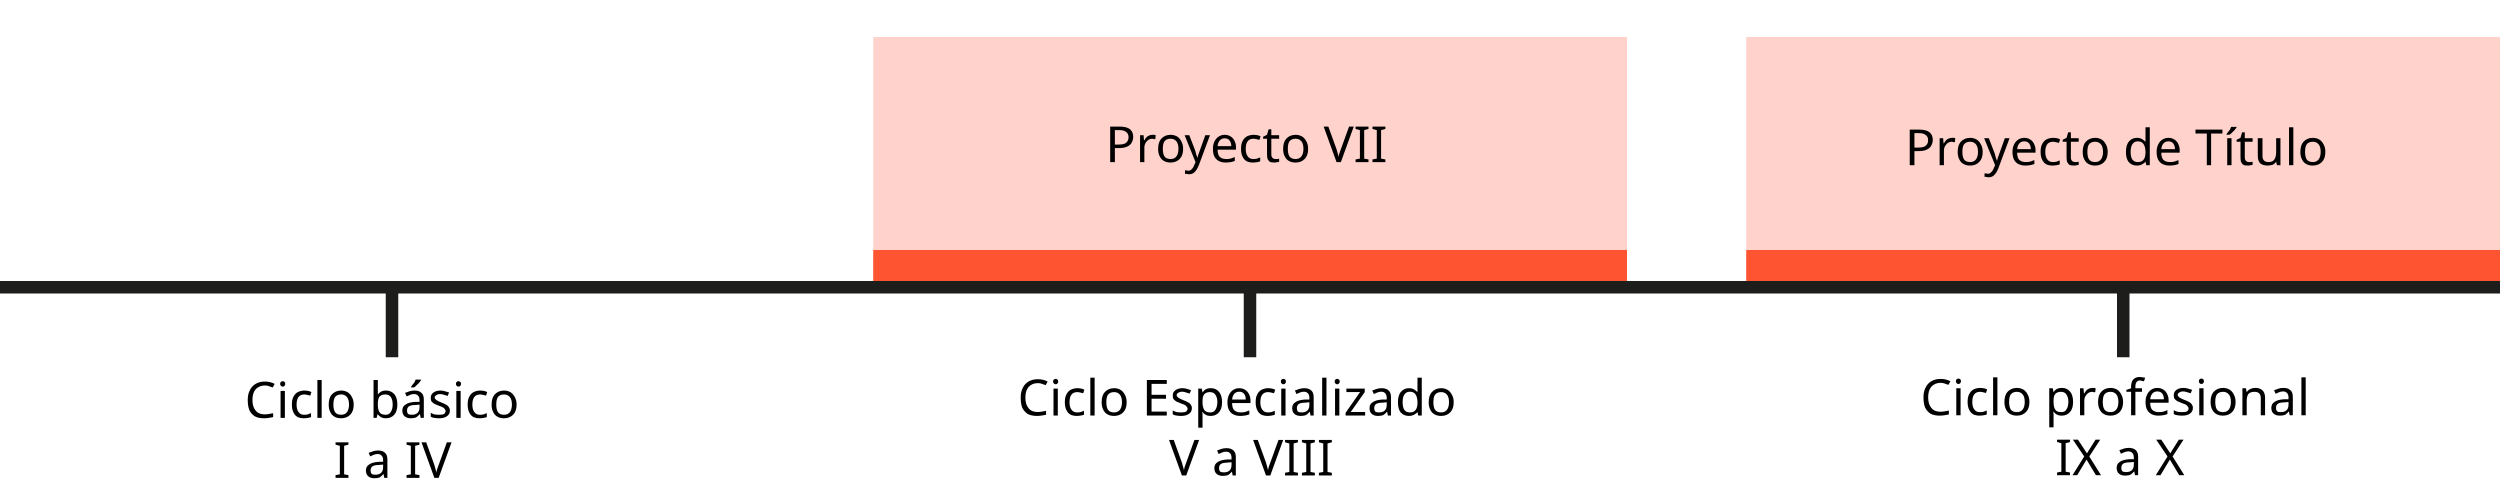
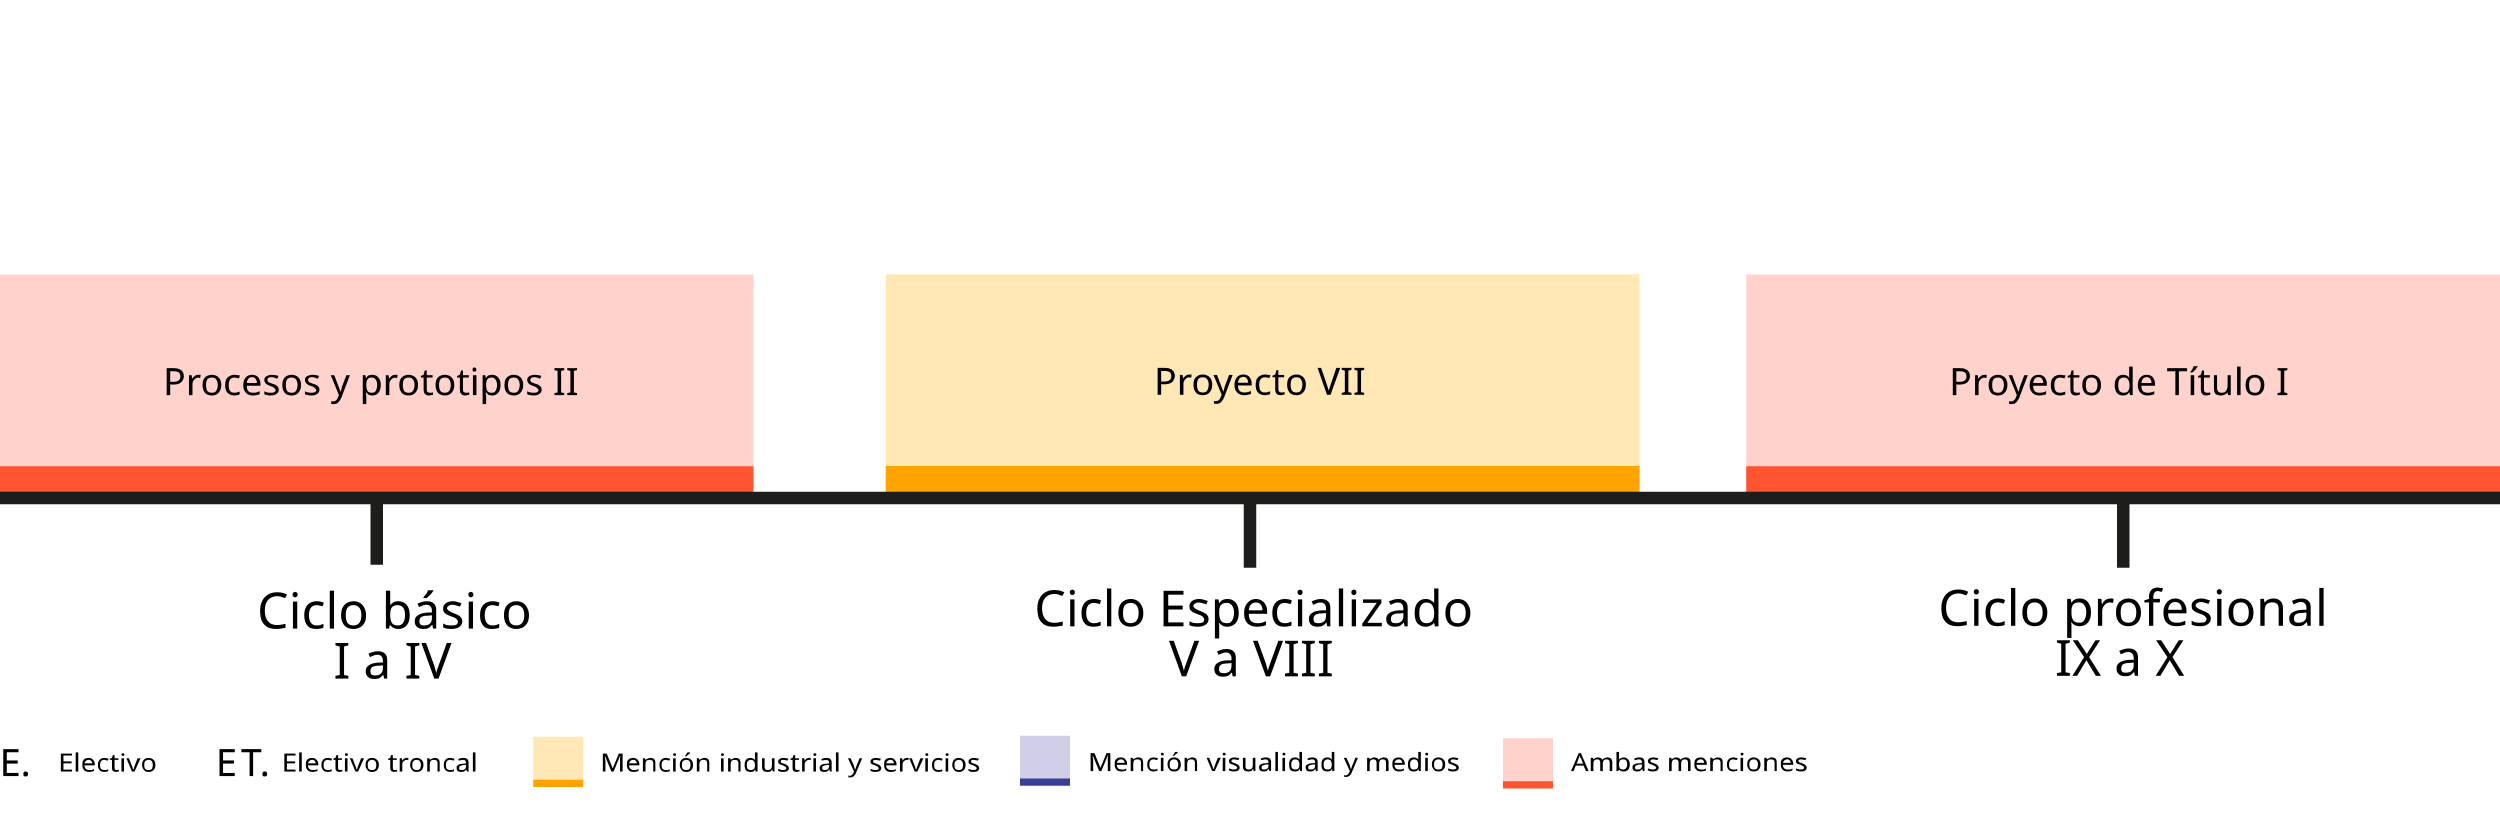
- <svg xmlns="http://www.w3.org/2000/svg" version="1.1" id="Capa_1" x="0px" y="0px" viewBox="0 0 100 20" style="enable-background:new 0 0 100 20;" xml:space="preserve">
+ <svg xmlns="http://www.w3.org/2000/svg" version="1.1" id="Capa_1" x="0px" y="0px" viewBox="0 0 100 32.83" style="enable-background:new 0 0 100 32.83;" xml:space="preserve">
  <style type="text/css">
- 	.st0{fill:none;stroke:#1D1D1B;stroke-width:0.5;stroke-miterlimit:10;}
- 	.st1{fill:#FFD3CC;}
- 	.st2{fill:#FF5432;}
- 	.st3{fill:#FF5432;stroke:#1D1D1B;stroke-width:0.5;stroke-miterlimit:10;}
+ 	.st0{fill:#FFE7B6;}
+ 	.st1{fill:#FFA300;}
+ 	.st2{fill:#FFD3CC;}
+ 	.st3{fill:#FF5432;}
	.st4{font-family:'Arial-BoldMT';}
- 	.st5{font-size:2px;}
+ 	.st5{font-size:1.5px;}
+ 	.st6{font-family:'ArialMT';}
+ 	.st7{font-size:1px;}
+ 	.st8{fill:#D1CFE8;}
+ 	.st9{fill:#393F95;}
+ 	.st10{fill:none;stroke:#1D1D1B;stroke-width:0.5;stroke-miterlimit:10;}
+ 	.st11{font-size:2px;}
+ 	.st12{font-family:'Arial-ItalicMT';}
</style>
-   <line class="st0" x1="15.68" y1="14.29" x2="15.68" y2="11.49" />
-   <rect x="34.93" y="1.48" class="st1" width="30.15" height="10.01" />
-   <rect x="69.85" y="1.48" class="st1" width="30.15" height="10.01" />
-   <rect x="69.85" y="10" class="st2" width="30.15" height="1.49" />
-   <rect x="34.93" y="10" class="st2" width="30.15" height="1.49" />
-   <line class="st3" x1="0" y1="11.49" x2="100" y2="11.49" />
-   <line class="st0" x1="50" y1="14.29" x2="50" y2="11.49" />
-   <line class="st0" x1="84.93" y1="14.29" x2="84.93" y2="11.49" />
-   <text transform="matrix(1 0 0 1 9.785 16.7155)">
-     <tspan x="0" y="0" class="st4 st5">Ciclo básico</tspan>
-     <tspan x="3.56" y="2.4" class="st4 st5">I a IV</tspan>
-   </text>
-   <text transform="matrix(1 0 0 1 40.7028 16.6214)">
-     <tspan x="0" y="0" class="st4 st5">Ciclo Especializado</tspan>
-     <tspan x="6.06" y="2.4" class="st4 st5">V a VIII</tspan>
-   </text>
-   <text transform="matrix(1 0 0 1 76.8139 16.61)">
-     <tspan x="0" y="0" class="st4 st5">Ciclo profesional</tspan>
-     <tspan x="5.39" y="2.4" class="st4 st5">IX a X</tspan>
-   </text>
-   <text transform="matrix(1 0 0 1 44.22 6.4861)" class="st4 st5">Proyecto VII</text>
-   <text transform="matrix(1 0 0 1 76.2022 6.6071)" class="st4 st5">Proyecto de Título</text>
+   <g>
+     <rect x="35.43" y="10.97" class="st0" width="30.15" height="8.59" />
+     <rect x="35.43" y="18.64" class="st1" width="30.15" height="1.28" />
+   </g>
+   <g>
+     <rect x="69.85" y="10.98" class="st2" width="30.15" height="8.59" />
+     <rect x="69.85" y="18.65" class="st3" width="30.15" height="1.28" />
+   </g>
+   <g>
+     <rect x="-0.01" y="10.98" class="st2" width="30.15" height="8.59" />
+     <rect x="-0.01" y="18.65" class="st3" width="30.15" height="1.28" />
+   </g>
+   <text transform="matrix(1 0 0 1 46.1649 15.793)" class="st4 st5">Proyecto VII</text>
+   <text transform="matrix(1 0 0 1 77.9714 15.8042)" class="st4 st5">Proyecto de Título I</text>
+   <g>
+     <rect x="21.33" y="29.47" class="st0" width="2" height="1.92" />
+     <rect x="21.33" y="31.19" class="st1" width="2" height="0.29" />
+   </g>
+   <text transform="matrix(1.1 0 0 1 24.0107 30.8627)" class="st6 st7">Mención industrial y servicios</text>
+   <g>
+     <g>
+       <rect x="40.8" y="29.43" class="st8" width="2" height="1.92" />
+       <rect x="40.8" y="31.14" class="st9" width="2" height="0.29" />
+     </g>
+     <text transform="matrix(1.1 0 0 1 43.521 30.8432)" class="st6 st7">Mención visualidad y medios</text>
+   </g>
+   <g>
+     <g>
+       <rect x="60.12" y="29.53" class="st2" width="2" height="1.92" />
+       <rect x="60.12" y="31.25" class="st3" width="2" height="0.29" />
+     </g>
+     <text transform="matrix(1.1 0 0 1 62.8408 30.8432)" class="st6 st7">Ambas menciones</text>
+   </g>
+   <g>
+     <text transform="matrix(1.1 0 0 1 11.271 30.8627)" class="st6 st7">Electivo troncal</text>
+     <text transform="matrix(1 0 0 1 8.64 31.043)" class="st4 st5">E</text>
+     <text transform="matrix(1 0 0 1 9.64 31.043)" class="st4 st5">T</text>
+     <text transform="matrix(1 0 0 1 10.39 31.043)" class="st4 st5">.</text>
+   </g>
+   <g>
+     <text transform="matrix(1.1 0 0 1 2.3311 30.8627)" class="st6 st7">Electivo</text>
+     <text transform="matrix(1 0 0 1 -0.01 31.043)" class="st4 st5">E.</text>
+   </g>
+   <g id="Línea">
+     <g>
+       <line class="st10" x1="15.07" y1="22.59" x2="15.07" y2="19.79" />
+       <line class="st10" x1="0" y1="19.92" x2="100" y2="19.92" />
+       <line class="st10" x1="50" y1="22.71" x2="50" y2="19.92" />
+       <line class="st10" x1="84.93" y1="22.71" x2="84.93" y2="19.92" />
+     </g>
+     <text transform="matrix(1 0 0 1 10.28 25.143)" class="st6 st11">Ciclo básico</text>
+     <text transform="matrix(1 0 0 1 13.34 27.143)" class="st12 st11">I a IV</text>
+     <text transform="matrix(1 0 0 1 41.37 25.053)" class="st6 st11">Ciclo Especializado</text>
+     <text transform="matrix(1 0 0 1 46.76 27.053)" class="st12 st11">V a VIII</text>
+     <text transform="matrix(1 0 0 1 77.53 25.033)" class="st6 st11">Ciclo profesional</text>
+     <text transform="matrix(1 0 0 1 82.2 27.033)" class="st12 st11">IX a X</text>
+   </g>
+   <text transform="matrix(1 0 0 1 6.5267 15.8042)" class="st4 st5">Procesos y prototipos II</text>
</svg>
